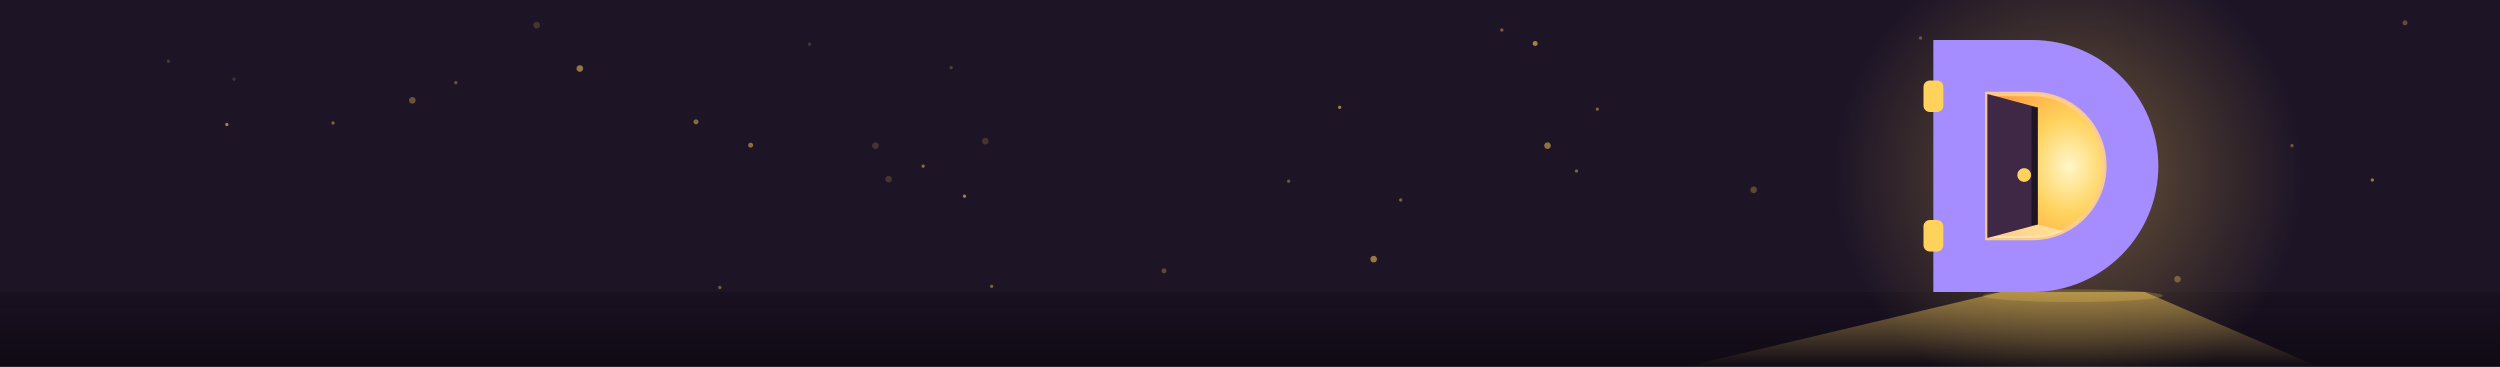
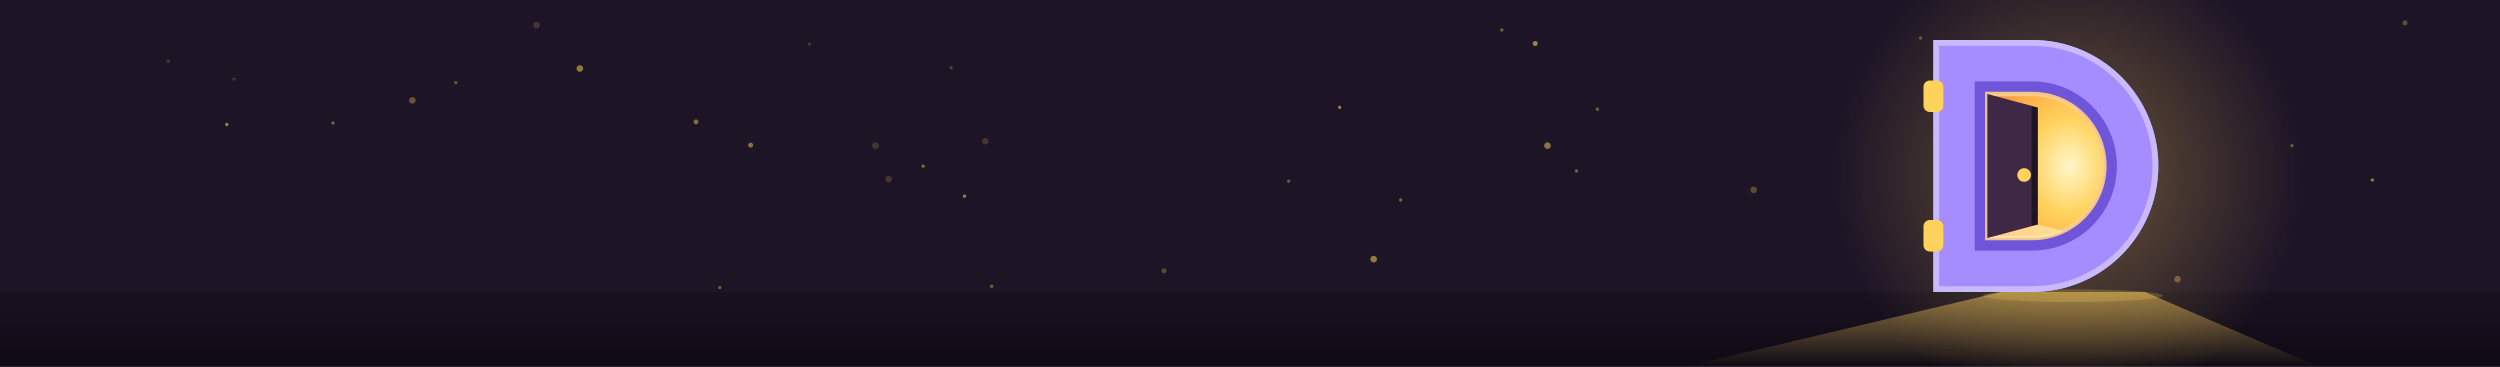
<svg xmlns="http://www.w3.org/2000/svg" width="1500" height="220" viewBox="0 0 1500 220">
  <defs>
    <radialGradient id="licht" cx="0.7" cy="0.5" r="0.75">
      <stop offset="0" stop-color="#fff6c9" />
      <stop offset="0.45" stop-color="#ffd25c" />
      <stop offset="1" stop-color="#ff9a3c" />
    </radialGradient>
    <linearGradient id="straal" x1="0" y1="0" x2="1" y2="0">
      <stop offset="0" stop-color="#ffd25c" stop-opacity="0.55" />
      <stop offset="1" stop-color="#ffd25c" stop-opacity="0" />
    </linearGradient>
    <linearGradient id="vloer" x1="0" y1="0" x2="0" y2="1">
      <stop offset="0" stop-color="#ffd25c" stop-opacity="0.5" />
      <stop offset="1" stop-color="#ffd25c" stop-opacity="0" />
    </linearGradient>
    <linearGradient id="vloerdonker" x1="0" y1="0" x2="0" y2="1">
      <stop offset="0" stop-color="#140d1a" stop-opacity="0.5" />
      <stop offset="1" stop-color="#0f0a14" />
    </linearGradient>
    <radialGradient id="gloed" cx="0.5" cy="0.5" r="0.5">
      <stop offset="0" stop-color="#ffd25c" stop-opacity="0.35" />
      <stop offset="1" stop-color="#ffd25c" stop-opacity="0" />
    </radialGradient>
  </defs>
  <rect width="1500" height="220" fill="#1d1426" />
  <rect y="175.2" width="1500" height="44.8" fill="url(#vloerdonker)" />
  <circle cx="1241.0" cy="105.0" r="140.4" fill="url(#gloed)" opacity="1.0" />
  <path d="M1200.5,175.2 L1286.9,175.2 L1390.9,220 L1011.5,220 Z" fill="url(#vloer)" />
  <ellipse cx="1243.7" cy="177.4" rx="54.0" ry="3.8" fill="#ffd25c" fill-opacity="0.22" />
  <circle cx="485.7" cy="26.5" r="1.0" fill="#ffd25c" fill-opacity="0.18" />
  <circle cx="803.8" cy="64.4" r="1.0" fill="#ffd25c" fill-opacity="0.56" />
  <circle cx="322.0" cy="15.1" r="2.0" fill="#ffd25c" fill-opacity="0.18" />
  <circle cx="136.1" cy="74.7" r="1.0" fill="#ffd25c" fill-opacity="0.58" />
  <circle cx="945.9" cy="102.6" r="1.0" fill="#ffd25c" fill-opacity="0.41" />
  <circle cx="595.0" cy="171.8" r="1.0" fill="#ffd25c" fill-opacity="0.40" />
  <circle cx="199.8" cy="73.8" r="1.0" fill="#ffd25c" fill-opacity="0.41" />
  <circle cx="840.4" cy="120.0" r="1.0" fill="#ffd25c" fill-opacity="0.41" />
  <circle cx="958.4" cy="65.5" r="1.0" fill="#ffd25c" fill-opacity="0.40" />
  <circle cx="928.5" cy="87.4" r="2.0" fill="#ffd25c" fill-opacity="0.50" />
  <circle cx="698.4" cy="162.5" r="1.5" fill="#ffd25c" fill-opacity="0.28" />
  <circle cx="1191.6" cy="123.0" r="1.0" fill="#ffd25c" fill-opacity="0.19" />
  <circle cx="450.4" cy="87.1" r="1.5" fill="#ffd25c" fill-opacity="0.48" />
  <circle cx="431.9" cy="172.5" r="1.0" fill="#ffd25c" fill-opacity="0.38" />
  <circle cx="247.4" cy="60.2" r="2.0" fill="#ffd25c" fill-opacity="0.34" />
  <circle cx="1443.0" cy="13.7" r="1.5" fill="#ffd25c" fill-opacity="0.30" />
  <circle cx="525.3" cy="87.4" r="2.0" fill="#ffd25c" fill-opacity="0.18" />
  <circle cx="140.4" cy="47.5" r="1.0" fill="#ffd25c" fill-opacity="0.18" />
  <circle cx="1052.2" cy="113.9" r="2.0" fill="#ffd25c" fill-opacity="0.28" />
  <circle cx="578.7" cy="117.7" r="1.0" fill="#ffd25c" fill-opacity="0.57" />
  <circle cx="533.2" cy="107.5" r="2.0" fill="#ffd25c" fill-opacity="0.18" />
  <circle cx="1152.3" cy="22.8" r="1.0" fill="#ffd25c" fill-opacity="0.33" />
  <circle cx="1375.2" cy="87.4" r="1.0" fill="#ffd25c" fill-opacity="0.35" />
  <circle cx="824.2" cy="155.5" r="2.0" fill="#ffd25c" fill-opacity="0.54" />
  <circle cx="417.6" cy="73.1" r="1.5" fill="#ffd25c" fill-opacity="0.46" />
  <circle cx="570.7" cy="40.6" r="1.0" fill="#ffd25c" fill-opacity="0.23" />
  <circle cx="347.9" cy="41.1" r="2.0" fill="#ffd25c" fill-opacity="0.52" />
  <circle cx="273.5" cy="49.6" r="1.0" fill="#ffd25c" fill-opacity="0.34" />
  <circle cx="553.9" cy="99.7" r="1.0" fill="#ffd25c" fill-opacity="0.46" />
  <circle cx="773.2" cy="108.7" r="1.0" fill="#ffd25c" fill-opacity="0.36" />
  <circle cx="1306.5" cy="167.5" r="2.0" fill="#ffd25c" fill-opacity="0.33" />
  <circle cx="591.2" cy="84.7" r="2.0" fill="#ffd25c" fill-opacity="0.18" />
  <circle cx="101.0" cy="36.7" r="1.0" fill="#ffd25c" fill-opacity="0.20" />
  <circle cx="901.1" cy="18.0" r="1.0" fill="#ffd25c" fill-opacity="0.39" />
  <circle cx="1423.4" cy="108.0" r="1.0" fill="#ffd25c" fill-opacity="0.54" />
  <circle cx="921.1" cy="26.1" r="1.5" fill="#ffd25c" fill-opacity="0.58" />
  <clipPath id="opening4">
    <path d="M1192.4,56.4 H1219.4 A43.2,43.2 0 0 1 1219.4,142.8 H1192.4 Z" />
  </clipPath>
  <path d="M1160.0,24.0 H1219.4 A75.6,75.6 0 0 1 1219.4,175.2 H1160.0 Z" fill="#a58cff" />
+   <clipPath id="dopening4">
+     <path d="M1160.0,24.0 H1219.4 A75.6,75.6 0 0 1 1219.4,175.2 H1160.0 Z" />
+   </clipPath>
+   <path d="M1160.0,24.0 H1219.4 A75.6,75.6 0 0 1 1219.4,175.2 H1160.0 Z" fill="none" stroke="#c9b9ff" stroke-width="7.0" clip-path="url(#dopening4)" />
+   <path d="M1192.4,56.4 H1219.4 A43.2,43.2 0 0 1 1219.4,142.8 H1192.4 Z" fill="none" stroke="#6f55d9" stroke-width="15.1" clip-path="url(#dopening4)" />
  <path d="M1192.4,56.4 H1219.4 A43.2,43.2 0 0 1 1219.4,142.8 H1192.4 Z" fill="url(#licht)" />
  <path d="M1192.4,56.4 H1219.4 A43.2,43.2 0 0 1 1219.4,142.8 H1192.4 Z" fill="none" stroke="#ffcf8a" stroke-opacity="0.9" stroke-width="2.7" />
  <path d="M1222.6,134.7 L1254.5,142.8 L1192.4,142.8 Z" fill="#fff6c9" fill-opacity="0.55" clip-path="url(#opening4)" />
  <path d="M1192.4,56.4 L1222.6,64.5 L1222.6,134.7 L1192.4,142.8 Z" fill="#3f2846" />
  <path d="M1218.9,64.0 L1222.6,64.5 L1222.6,134.7 L1218.9,135.2 Z" fill="#1d1426" />
  <circle cx="1214.5" cy="105.0" r="4.1" fill="#ffd25c" />
  <rect x="1154.1" y="48.3" width="11.9" height="18.9" rx="3.8" fill="#ffd25c" />
  <rect x="1154.1" y="132.0" width="11.9" height="18.9" rx="3.8" fill="#ffd25c" />
</svg>
